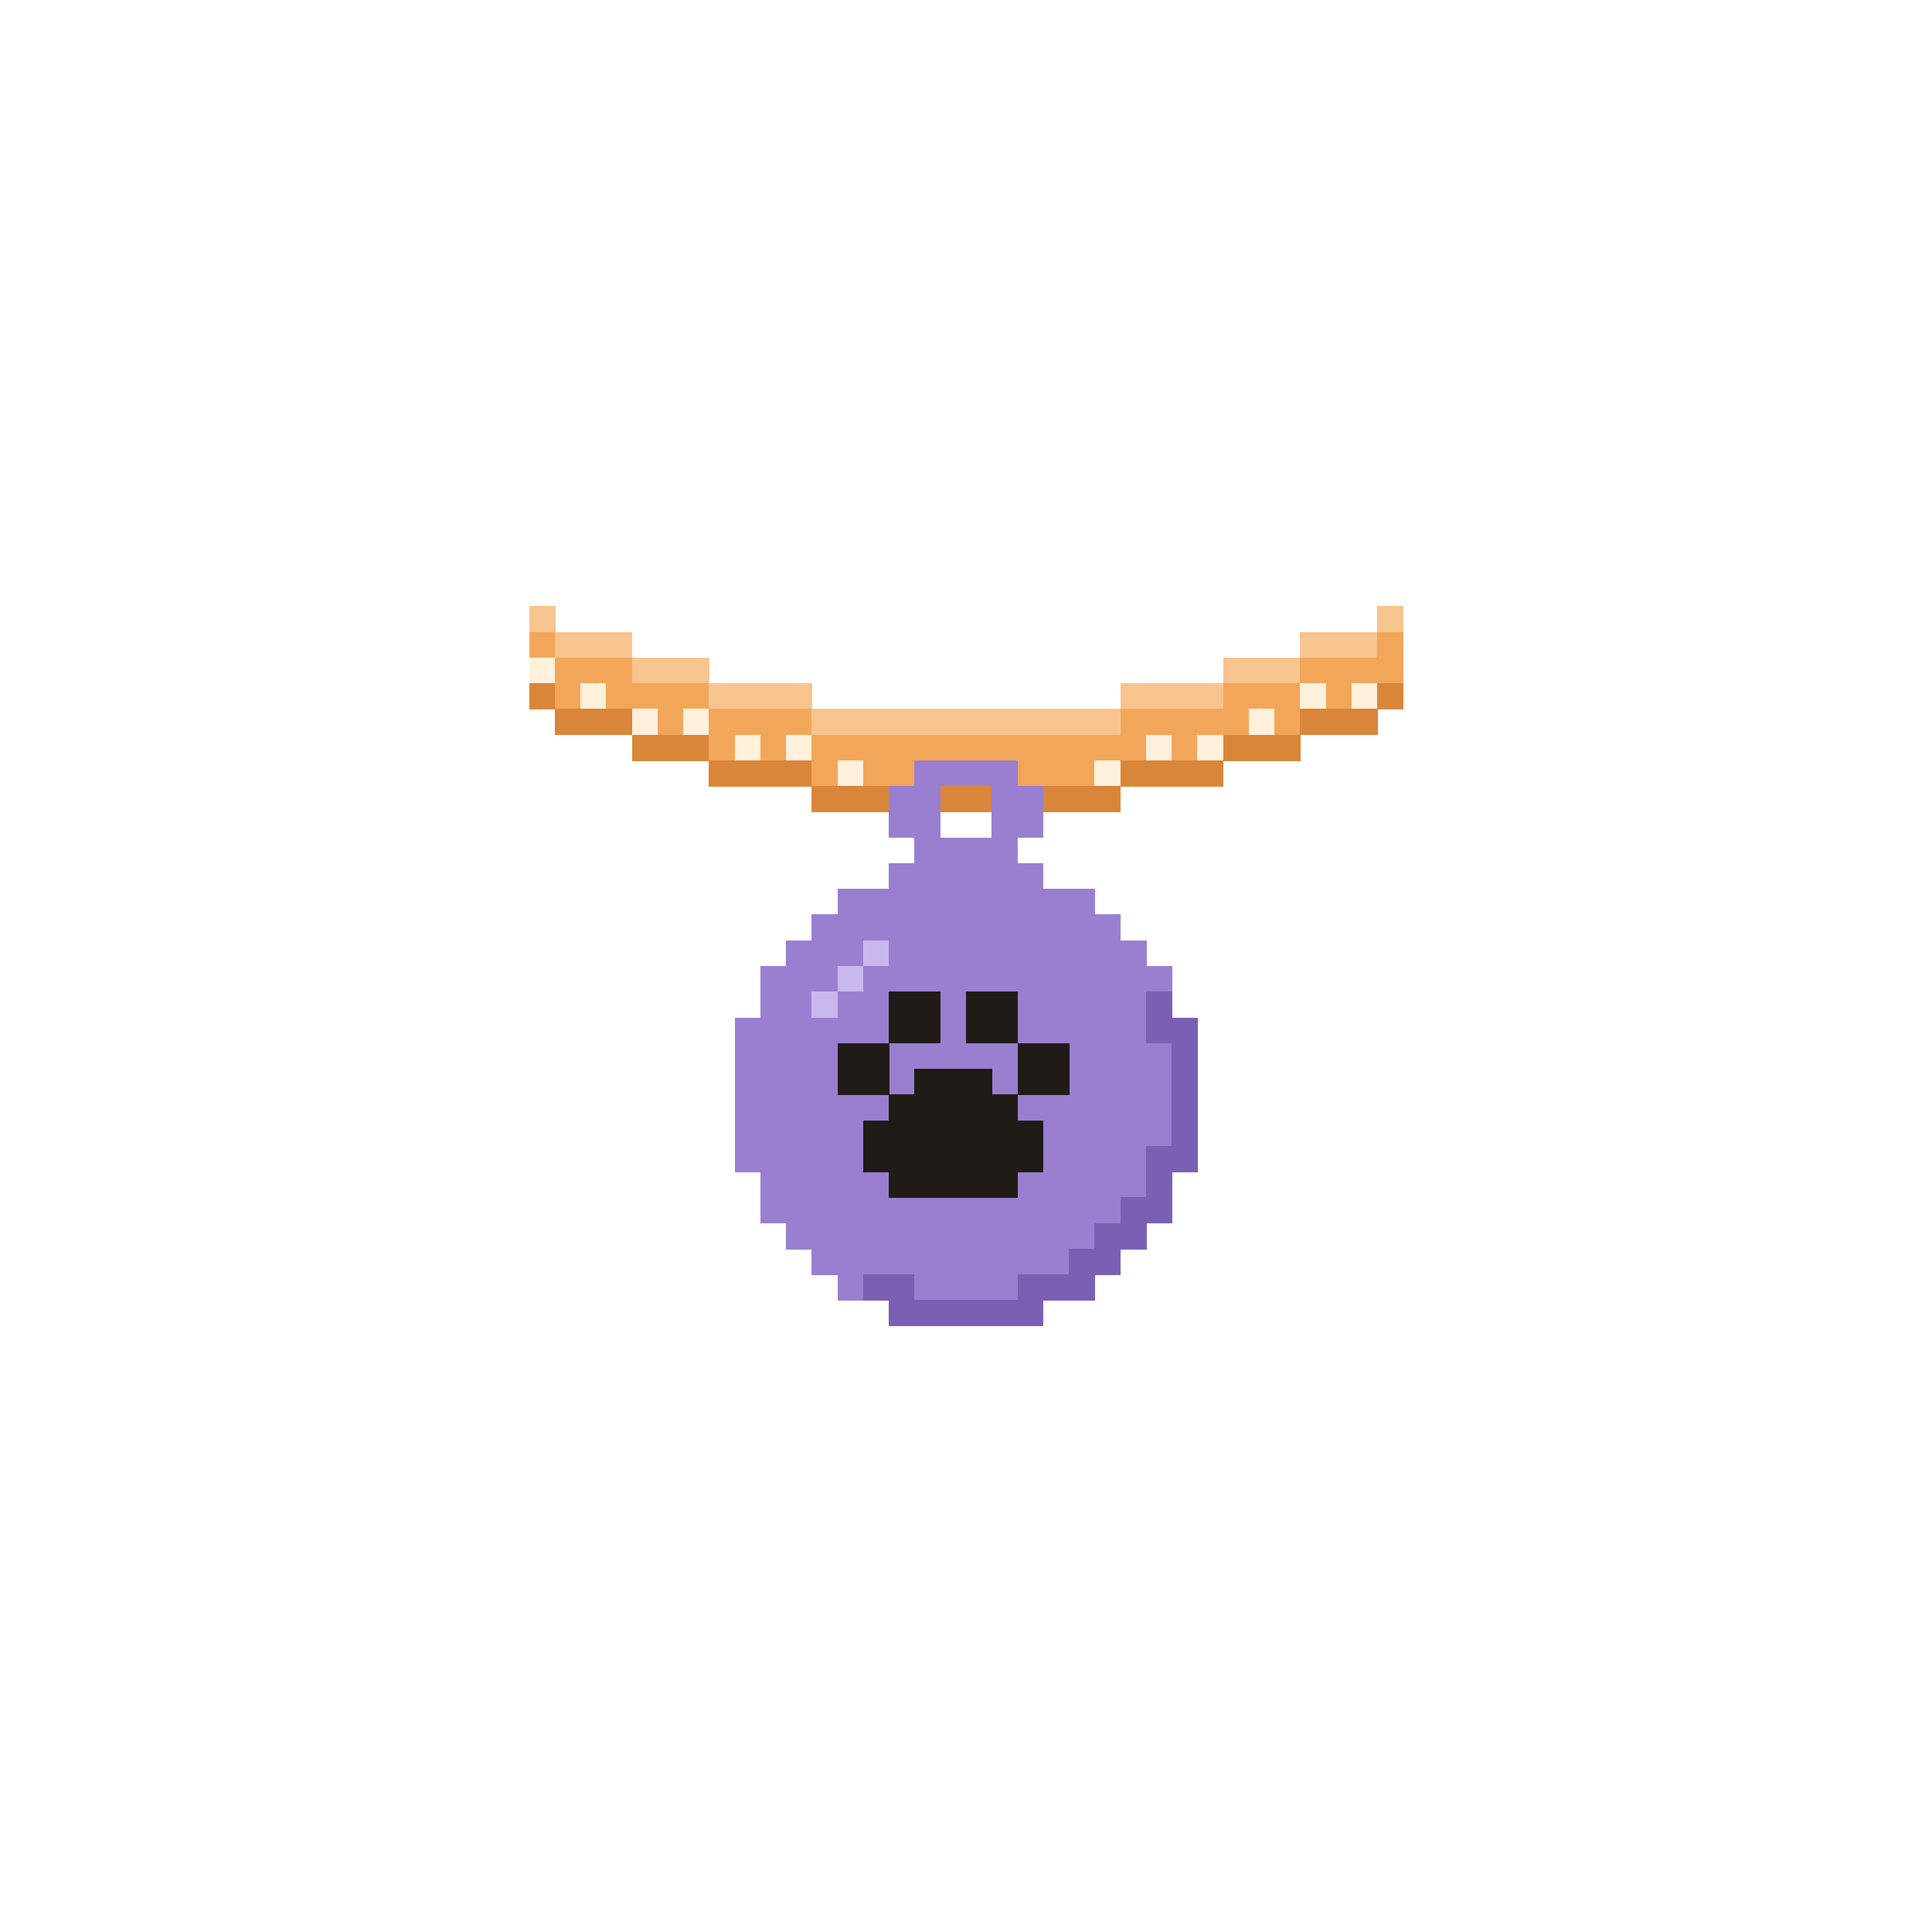
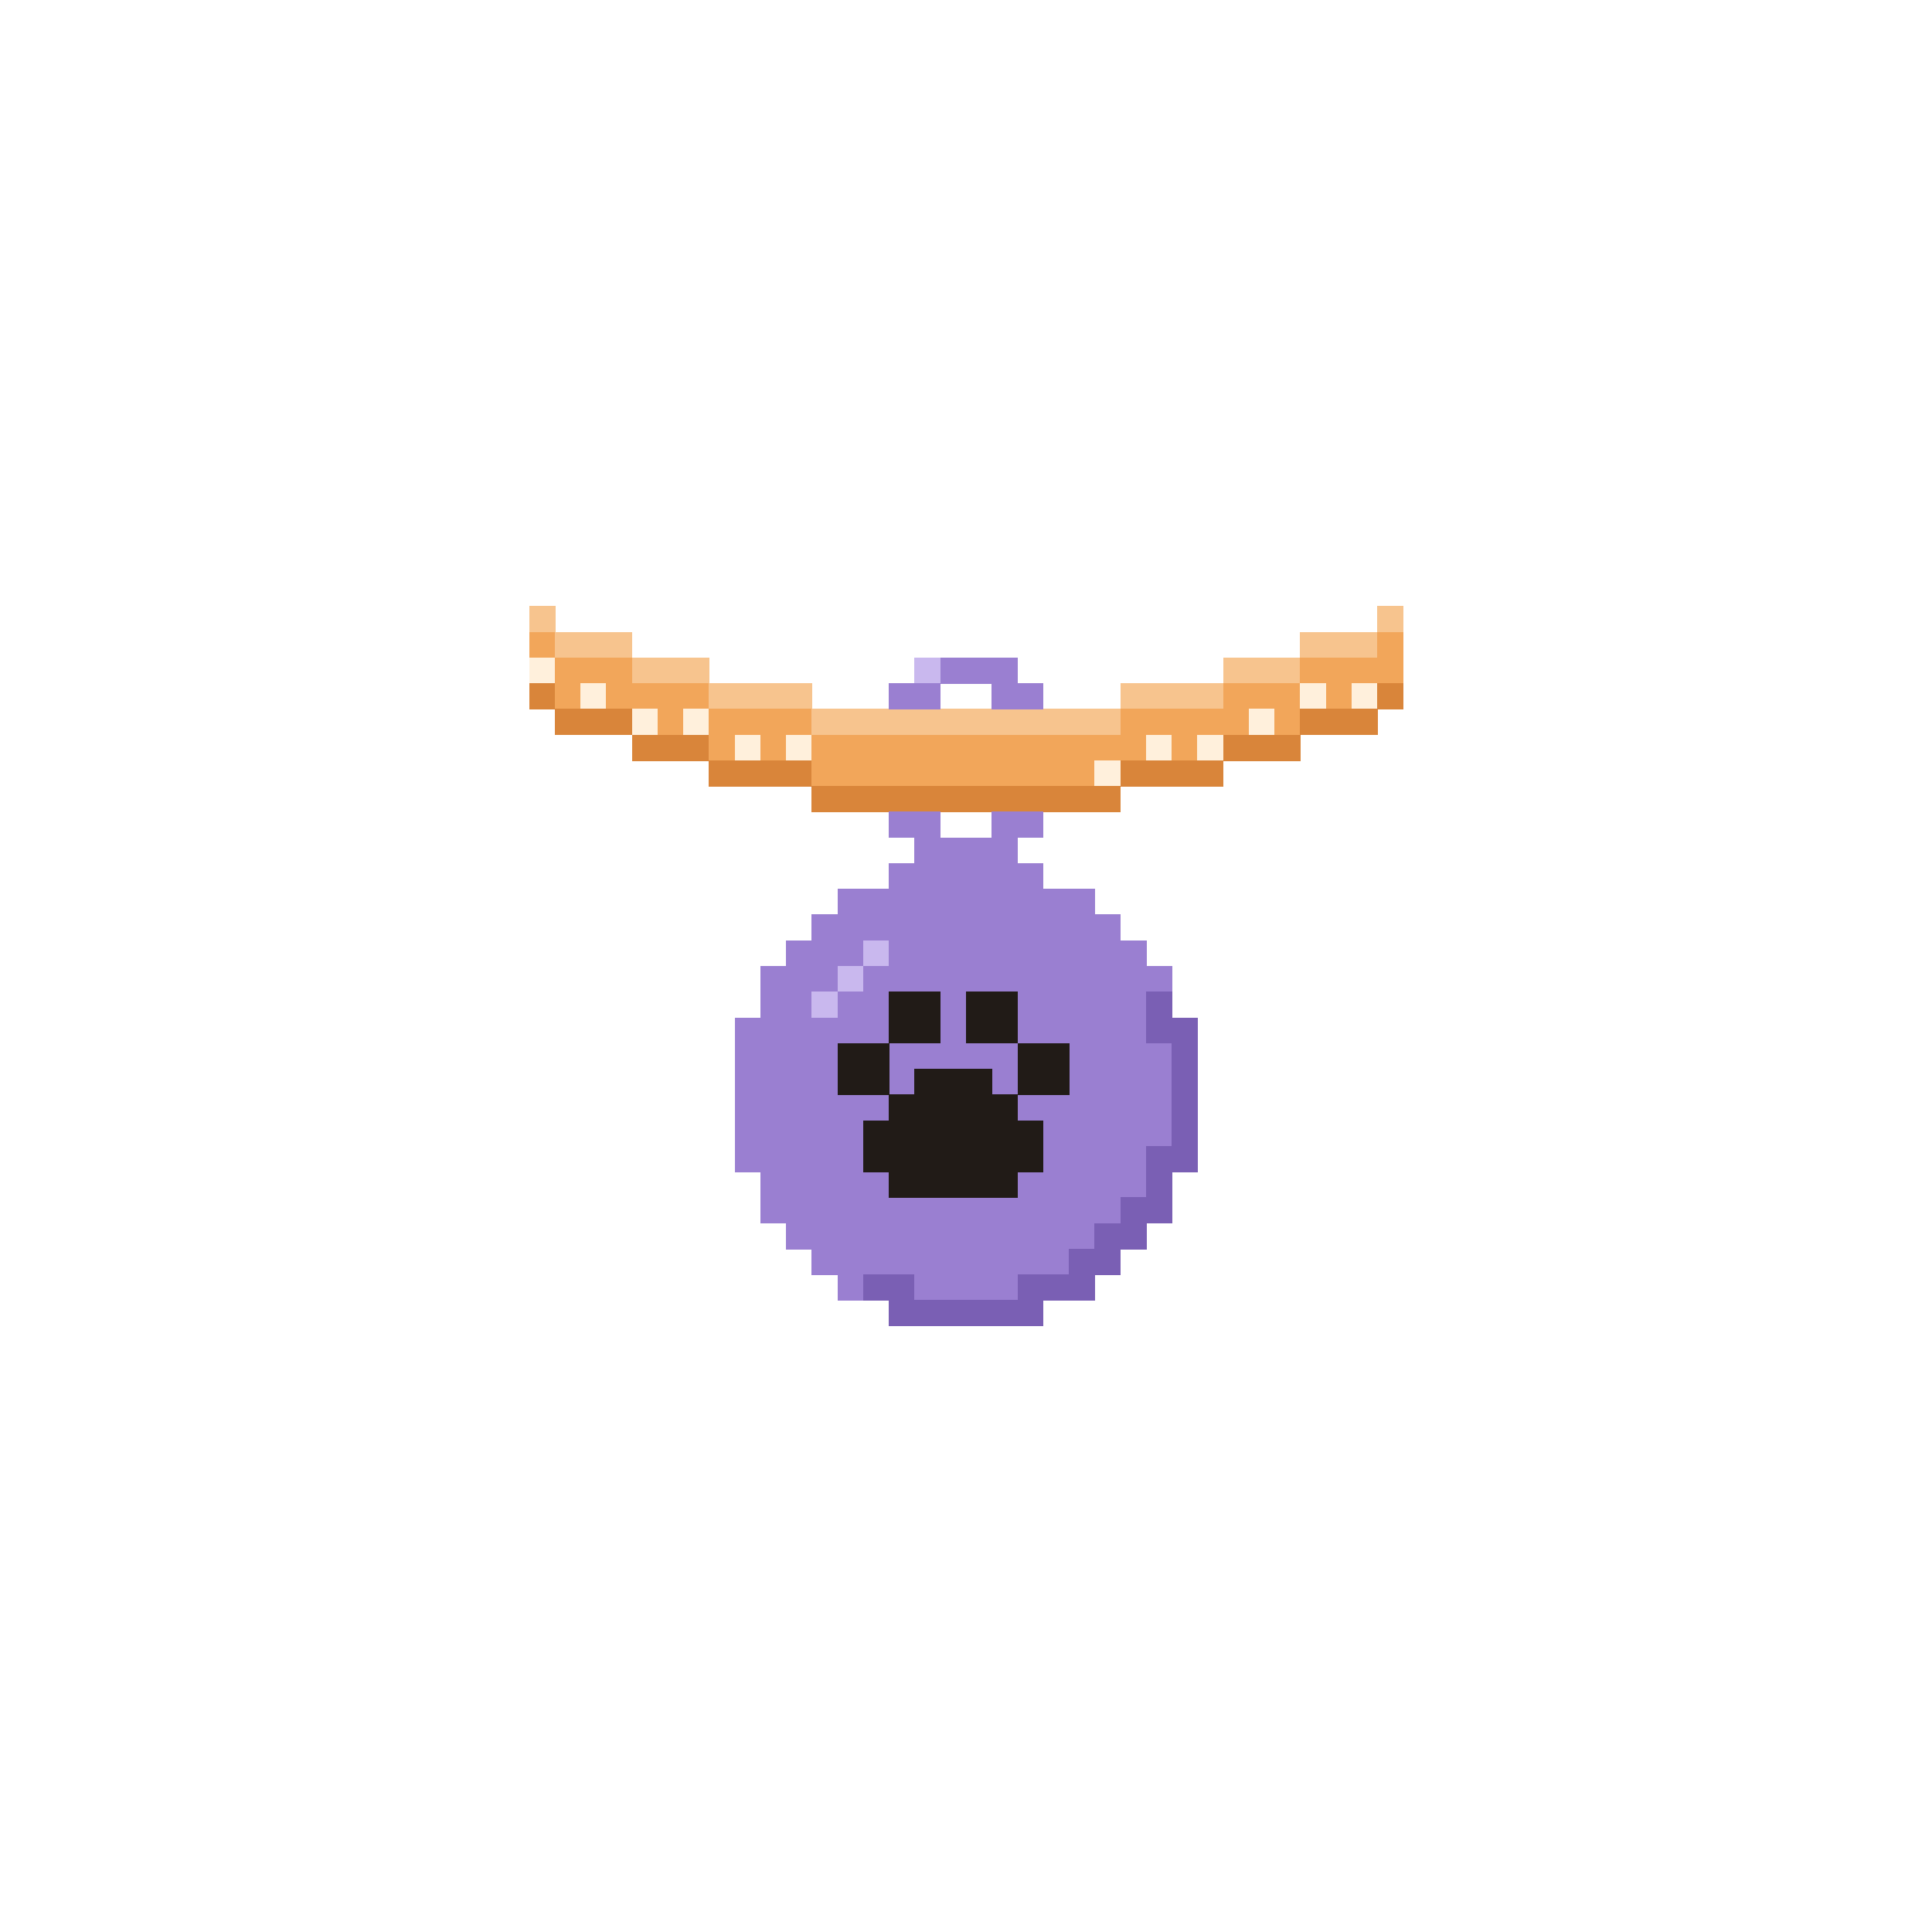
<svg xmlns="http://www.w3.org/2000/svg" width="1024" height="1024" viewBox="0 0 1024 1024" role="img">
  <g shape-rendering="crispEdges">
    <rect x="280.42" y="321.29" width="13.92" height="13.92" fill="#F7C48E" />
    <rect x="280.42" y="334.91" width="13.92" height="13.92" fill="#F2A65A" />
    <rect x="280.42" y="348.53" width="13.92" height="13.92" fill="#FFF0DC" />
    <rect x="280.42" y="362.15" width="13.92" height="13.92" fill="#D9853A" />
    <rect x="294.04" y="334.91" width="13.92" height="13.92" fill="#F7C48E" />
    <rect x="294.04" y="348.53" width="13.92" height="13.92" fill="#F2A65A" />
    <rect x="294.04" y="362.15" width="13.92" height="13.92" fill="#F2A65A" />
    <rect x="294.04" y="375.78" width="13.92" height="13.92" fill="#D9853A" />
    <rect x="307.67" y="334.91" width="13.92" height="13.92" fill="#F7C48E" />
    <rect x="307.67" y="348.53" width="13.92" height="13.92" fill="#F2A65A" />
    <rect x="307.67" y="362.15" width="13.92" height="13.92" fill="#FFF0DC" />
    <rect x="307.67" y="375.78" width="13.92" height="13.92" fill="#D9853A" />
    <rect x="321.29" y="334.91" width="13.92" height="13.92" fill="#F7C48E" />
    <rect x="321.29" y="348.53" width="13.92" height="13.92" fill="#F2A65A" />
    <rect x="321.29" y="362.15" width="13.92" height="13.92" fill="#F2A65A" />
    <rect x="321.29" y="375.78" width="13.92" height="13.92" fill="#D9853A" />
    <rect x="334.91" y="348.53" width="13.92" height="13.92" fill="#F7C48E" />
    <rect x="334.91" y="362.15" width="13.92" height="13.92" fill="#F2A65A" />
    <rect x="334.91" y="375.78" width="13.92" height="13.92" fill="#FFF0DC" />
    <rect x="334.91" y="389.40" width="13.92" height="13.92" fill="#D9853A" />
    <rect x="348.53" y="348.53" width="13.92" height="13.92" fill="#F7C48E" />
    <rect x="348.53" y="362.15" width="13.92" height="13.92" fill="#F2A65A" />
    <rect x="348.53" y="375.78" width="13.92" height="13.92" fill="#F2A65A" />
    <rect x="348.53" y="389.40" width="13.92" height="13.92" fill="#D9853A" />
    <rect x="362.15" y="348.53" width="13.92" height="13.92" fill="#F7C48E" />
    <rect x="362.15" y="362.15" width="13.92" height="13.92" fill="#F2A65A" />
    <rect x="362.15" y="375.78" width="13.92" height="13.92" fill="#FFF0DC" />
    <rect x="362.15" y="389.40" width="13.92" height="13.92" fill="#D9853A" />
    <rect x="375.78" y="362.15" width="13.92" height="13.92" fill="#F7C48E" />
    <rect x="375.78" y="375.78" width="13.92" height="13.92" fill="#F2A65A" />
    <rect x="375.78" y="389.40" width="13.92" height="13.92" fill="#F2A65A" />
    <rect x="375.78" y="403.02" width="13.92" height="13.92" fill="#D9853A" />
    <rect x="389.40" y="362.15" width="13.92" height="13.92" fill="#F7C48E" />
    <rect x="389.40" y="375.78" width="13.92" height="13.92" fill="#F2A65A" />
    <rect x="389.40" y="389.40" width="13.92" height="13.92" fill="#FFF0DC" />
    <rect x="389.40" y="403.02" width="13.92" height="13.92" fill="#D9853A" />
    <rect x="403.02" y="362.15" width="13.92" height="13.92" fill="#F7C48E" />
    <rect x="403.02" y="375.78" width="13.92" height="13.92" fill="#F2A65A" />
    <rect x="403.02" y="389.40" width="13.92" height="13.92" fill="#F2A65A" />
    <rect x="403.02" y="403.02" width="13.92" height="13.92" fill="#D9853A" />
    <rect x="416.64" y="362.15" width="13.92" height="13.92" fill="#F7C48E" />
    <rect x="416.64" y="375.78" width="13.92" height="13.92" fill="#F2A65A" />
    <rect x="416.64" y="389.40" width="13.92" height="13.92" fill="#FFF0DC" />
    <rect x="416.64" y="403.02" width="13.92" height="13.92" fill="#D9853A" />
    <rect x="430.27" y="375.78" width="13.92" height="13.92" fill="#F7C48E" />
    <rect x="430.27" y="389.40" width="13.92" height="13.92" fill="#F2A65A" />
    <rect x="430.27" y="403.02" width="13.92" height="13.92" fill="#F2A65A" />
    <rect x="430.27" y="416.64" width="13.92" height="13.92" fill="#D9853A" />
    <rect x="443.89" y="375.78" width="13.92" height="13.92" fill="#F7C48E" />
    <rect x="443.89" y="389.40" width="13.92" height="13.92" fill="#F2A65A" />
-     <rect x="443.89" y="403.02" width="13.92" height="13.92" fill="#FFF0DC" />
+     <rect x="443.89" y="403.02" width="13.92" height="13.92" fill="#F2A65A" />
    <rect x="443.89" y="416.64" width="13.92" height="13.92" fill="#D9853A" />
    <rect x="457.51" y="375.78" width="13.92" height="13.92" fill="#F7C48E" />
    <rect x="457.51" y="389.40" width="13.92" height="13.92" fill="#F2A65A" />
    <rect x="457.51" y="403.02" width="13.92" height="13.92" fill="#F2A65A" />
    <rect x="457.51" y="416.64" width="13.92" height="13.92" fill="#D9853A" />
    <rect x="471.13" y="375.78" width="13.92" height="13.92" fill="#F7C48E" />
    <rect x="471.13" y="389.40" width="13.92" height="13.92" fill="#F2A65A" />
    <rect x="471.13" y="403.02" width="13.92" height="13.92" fill="#F2A65A" />
-     <rect x="471.13" y="416.64" width="13.92" height="13.92" fill="#9A7FD1" />
+     <rect x="471.13" y="416.64" width="13.92" height="13.92" fill="#D9853A" />
    <rect x="484.76" y="375.78" width="13.92" height="13.92" fill="#F7C48E" />
    <rect x="484.76" y="389.40" width="13.92" height="13.92" fill="#F2A65A" />
-     <rect x="484.76" y="403.02" width="13.92" height="13.92" fill="#9A7FD1" />
-     <rect x="484.76" y="416.64" width="13.92" height="13.92" fill="#9A7FD1" />
+     <rect x="484.76" y="403.02" width="13.92" height="13.92" fill="#F2A65A" />
+     <rect x="484.76" y="416.64" width="13.92" height="13.92" fill="#D9853A" />
    <rect x="498.38" y="375.78" width="13.92" height="13.92" fill="#F7C48E" />
    <rect x="498.38" y="389.40" width="13.92" height="13.92" fill="#F2A65A" />
-     <rect x="498.38" y="403.02" width="13.92" height="13.92" fill="#9A7FD1" />
+     <rect x="498.38" y="403.02" width="13.92" height="13.92" fill="#F2A65A" />
    <rect x="498.38" y="416.64" width="13.92" height="13.92" fill="#D9853A" />
    <rect x="512.00" y="375.78" width="13.92" height="13.92" fill="#F7C48E" />
    <rect x="512.00" y="389.40" width="13.92" height="13.92" fill="#F2A65A" />
-     <rect x="512.00" y="403.02" width="13.92" height="13.92" fill="#9A7FD1" />
+     <rect x="512.00" y="403.02" width="13.92" height="13.92" fill="#F2A65A" />
    <rect x="512.00" y="416.64" width="13.92" height="13.92" fill="#D9853A" />
    <rect x="525.62" y="375.78" width="13.92" height="13.92" fill="#F7C48E" />
    <rect x="525.62" y="389.40" width="13.92" height="13.92" fill="#F2A65A" />
-     <rect x="525.62" y="403.02" width="13.92" height="13.92" fill="#9A7FD1" />
-     <rect x="525.62" y="416.64" width="13.92" height="13.92" fill="#9A7FD1" />
+     <rect x="525.62" y="403.02" width="13.92" height="13.92" fill="#F2A65A" />
+     <rect x="525.62" y="416.64" width="13.92" height="13.92" fill="#D9853A" />
    <rect x="539.24" y="375.78" width="13.92" height="13.92" fill="#F7C48E" />
    <rect x="539.24" y="389.40" width="13.92" height="13.92" fill="#F2A65A" />
    <rect x="539.24" y="403.02" width="13.92" height="13.92" fill="#F2A65A" />
-     <rect x="539.24" y="416.64" width="13.92" height="13.92" fill="#9A7FD1" />
+     <rect x="539.24" y="416.64" width="13.92" height="13.92" fill="#D9853A" />
    <rect x="552.87" y="375.78" width="13.92" height="13.92" fill="#F7C48E" />
    <rect x="552.87" y="389.40" width="13.92" height="13.92" fill="#F2A65A" />
    <rect x="552.87" y="403.02" width="13.92" height="13.92" fill="#F2A65A" />
    <rect x="552.87" y="416.64" width="13.92" height="13.92" fill="#D9853A" />
    <rect x="566.49" y="375.78" width="13.92" height="13.92" fill="#F7C48E" />
    <rect x="566.49" y="389.40" width="13.92" height="13.92" fill="#F2A65A" />
    <rect x="566.49" y="403.02" width="13.92" height="13.92" fill="#F2A65A" />
    <rect x="566.49" y="416.64" width="13.92" height="13.92" fill="#D9853A" />
    <rect x="580.11" y="375.78" width="13.92" height="13.92" fill="#F7C48E" />
    <rect x="580.11" y="389.40" width="13.92" height="13.92" fill="#F2A65A" />
    <rect x="580.11" y="403.02" width="13.92" height="13.92" fill="#FFF0DC" />
    <rect x="580.11" y="416.64" width="13.92" height="13.92" fill="#D9853A" />
    <rect x="593.73" y="362.15" width="13.92" height="13.92" fill="#F7C48E" />
    <rect x="593.73" y="375.78" width="13.92" height="13.92" fill="#F2A65A" />
    <rect x="593.73" y="389.40" width="13.92" height="13.92" fill="#F2A65A" />
    <rect x="593.73" y="403.02" width="13.92" height="13.92" fill="#D9853A" />
    <rect x="607.36" y="362.15" width="13.92" height="13.92" fill="#F7C48E" />
    <rect x="607.36" y="375.78" width="13.92" height="13.92" fill="#F2A65A" />
    <rect x="607.36" y="389.40" width="13.92" height="13.92" fill="#FFF0DC" />
    <rect x="607.36" y="403.02" width="13.92" height="13.92" fill="#D9853A" />
    <rect x="620.98" y="362.15" width="13.92" height="13.92" fill="#F7C48E" />
    <rect x="620.98" y="375.78" width="13.92" height="13.92" fill="#F2A65A" />
    <rect x="620.98" y="389.40" width="13.92" height="13.92" fill="#F2A65A" />
    <rect x="620.98" y="403.02" width="13.92" height="13.92" fill="#D9853A" />
    <rect x="634.60" y="362.15" width="13.92" height="13.92" fill="#F7C48E" />
    <rect x="634.60" y="375.78" width="13.92" height="13.92" fill="#F2A65A" />
    <rect x="634.60" y="389.40" width="13.92" height="13.92" fill="#FFF0DC" />
    <rect x="634.60" y="403.02" width="13.92" height="13.92" fill="#D9853A" />
    <rect x="648.22" y="348.53" width="13.92" height="13.92" fill="#F7C48E" />
    <rect x="648.22" y="362.15" width="13.92" height="13.92" fill="#F2A65A" />
    <rect x="648.22" y="375.78" width="13.92" height="13.92" fill="#F2A65A" />
    <rect x="648.22" y="389.40" width="13.92" height="13.92" fill="#D9853A" />
    <rect x="661.85" y="348.53" width="13.92" height="13.92" fill="#F7C48E" />
    <rect x="661.85" y="362.15" width="13.92" height="13.92" fill="#F2A65A" />
    <rect x="661.85" y="375.78" width="13.92" height="13.92" fill="#FFF0DC" />
    <rect x="661.85" y="389.40" width="13.92" height="13.92" fill="#D9853A" />
    <rect x="675.47" y="348.53" width="13.92" height="13.92" fill="#F7C48E" />
    <rect x="675.47" y="362.15" width="13.92" height="13.92" fill="#F2A65A" />
    <rect x="675.47" y="375.78" width="13.92" height="13.92" fill="#F2A65A" />
    <rect x="675.47" y="389.40" width="13.92" height="13.92" fill="#D9853A" />
    <rect x="689.09" y="334.91" width="13.92" height="13.92" fill="#F7C48E" />
    <rect x="689.09" y="348.53" width="13.92" height="13.92" fill="#F2A65A" />
    <rect x="689.09" y="362.15" width="13.92" height="13.92" fill="#FFF0DC" />
    <rect x="689.09" y="375.78" width="13.92" height="13.92" fill="#D9853A" />
    <rect x="702.71" y="334.91" width="13.92" height="13.92" fill="#F7C48E" />
    <rect x="702.71" y="348.53" width="13.92" height="13.92" fill="#F2A65A" />
    <rect x="702.71" y="362.15" width="13.92" height="13.92" fill="#F2A65A" />
    <rect x="702.71" y="375.78" width="13.92" height="13.92" fill="#D9853A" />
    <rect x="716.33" y="334.91" width="13.92" height="13.92" fill="#F7C48E" />
    <rect x="716.33" y="348.53" width="13.92" height="13.92" fill="#F2A65A" />
    <rect x="716.33" y="362.15" width="13.92" height="13.92" fill="#FFF0DC" />
    <rect x="716.33" y="375.78" width="13.92" height="13.92" fill="#D9853A" />
    <rect x="729.96" y="321.29" width="13.92" height="13.92" fill="#F7C48E" />
    <rect x="729.96" y="334.91" width="13.92" height="13.92" fill="#F2A65A" />
    <rect x="729.96" y="348.53" width="13.92" height="13.92" fill="#F2A65A" />
    <rect x="729.96" y="362.15" width="13.92" height="13.92" fill="#D9853A" />
    <rect x="471.13" y="457.51" width="13.92" height="13.92" fill="#9A7FD1" />
    <rect x="484.76" y="457.51" width="13.92" height="13.92" fill="#9A7FD1" />
    <rect x="498.38" y="457.51" width="13.92" height="13.92" fill="#9A7FD1" />
    <rect x="512.00" y="457.51" width="13.92" height="13.92" fill="#9A7FD1" />
    <rect x="525.62" y="457.51" width="13.92" height="13.92" fill="#9A7FD1" />
    <rect x="539.24" y="457.51" width="13.92" height="13.92" fill="#9A7FD1" />
    <rect x="443.89" y="471.13" width="13.92" height="13.92" fill="#9A7FD1" />
    <rect x="457.51" y="471.13" width="13.92" height="13.92" fill="#9A7FD1" />
    <rect x="471.13" y="471.13" width="13.92" height="13.92" fill="#9A7FD1" />
    <rect x="484.76" y="471.13" width="13.92" height="13.92" fill="#9A7FD1" />
    <rect x="498.38" y="471.13" width="13.92" height="13.92" fill="#9A7FD1" />
    <rect x="512.00" y="471.13" width="13.92" height="13.92" fill="#9A7FD1" />
    <rect x="525.62" y="471.13" width="13.92" height="13.92" fill="#9A7FD1" />
    <rect x="539.24" y="471.13" width="13.92" height="13.92" fill="#9A7FD1" />
    <rect x="552.87" y="471.13" width="13.92" height="13.92" fill="#9A7FD1" />
    <rect x="566.49" y="471.13" width="13.92" height="13.92" fill="#9A7FD1" />
    <rect x="430.27" y="484.76" width="13.92" height="13.92" fill="#9A7FD1" />
    <rect x="443.89" y="484.76" width="13.92" height="13.92" fill="#9A7FD1" />
    <rect x="457.51" y="484.76" width="13.92" height="13.92" fill="#9A7FD1" />
    <rect x="471.13" y="484.76" width="13.92" height="13.92" fill="#9A7FD1" />
    <rect x="484.76" y="484.76" width="13.92" height="13.92" fill="#9A7FD1" />
    <rect x="498.38" y="484.76" width="13.92" height="13.92" fill="#9A7FD1" />
    <rect x="512.00" y="484.76" width="13.92" height="13.92" fill="#9A7FD1" />
    <rect x="525.62" y="484.76" width="13.92" height="13.92" fill="#9A7FD1" />
    <rect x="539.24" y="484.76" width="13.92" height="13.92" fill="#9A7FD1" />
    <rect x="552.87" y="484.76" width="13.92" height="13.92" fill="#9A7FD1" />
    <rect x="566.49" y="484.76" width="13.92" height="13.92" fill="#9A7FD1" />
    <rect x="580.11" y="484.76" width="13.92" height="13.92" fill="#9A7FD1" />
    <rect x="416.64" y="498.38" width="13.92" height="13.92" fill="#9A7FD1" />
    <rect x="430.27" y="498.38" width="13.92" height="13.92" fill="#9A7FD1" />
    <rect x="443.89" y="498.38" width="13.92" height="13.92" fill="#9A7FD1" />
    <rect x="457.51" y="498.38" width="13.92" height="13.92" fill="#C9B8EE" />
    <rect x="471.13" y="498.38" width="13.92" height="13.92" fill="#9A7FD1" />
    <rect x="484.76" y="498.38" width="13.92" height="13.92" fill="#9A7FD1" />
    <rect x="498.38" y="498.38" width="13.92" height="13.92" fill="#9A7FD1" />
    <rect x="512.00" y="498.38" width="13.92" height="13.92" fill="#9A7FD1" />
    <rect x="525.62" y="498.38" width="13.92" height="13.92" fill="#9A7FD1" />
    <rect x="539.24" y="498.38" width="13.92" height="13.92" fill="#9A7FD1" />
    <rect x="552.87" y="498.38" width="13.92" height="13.92" fill="#9A7FD1" />
    <rect x="566.49" y="498.38" width="13.92" height="13.92" fill="#9A7FD1" />
    <rect x="580.11" y="498.38" width="13.92" height="13.92" fill="#9A7FD1" />
    <rect x="593.73" y="498.38" width="13.92" height="13.92" fill="#9A7FD1" />
    <rect x="403.02" y="512.00" width="13.92" height="13.92" fill="#9A7FD1" />
    <rect x="416.64" y="512.00" width="13.92" height="13.92" fill="#9A7FD1" />
    <rect x="430.27" y="512.00" width="13.92" height="13.92" fill="#9A7FD1" />
    <rect x="443.89" y="512.00" width="13.92" height="13.92" fill="#C9B8EE" />
    <rect x="457.51" y="512.00" width="13.92" height="13.92" fill="#9A7FD1" />
    <rect x="471.13" y="512.00" width="13.92" height="13.92" fill="#9A7FD1" />
    <rect x="484.76" y="512.00" width="13.92" height="13.92" fill="#9A7FD1" />
    <rect x="498.38" y="512.00" width="13.92" height="13.92" fill="#9A7FD1" />
    <rect x="512.00" y="512.00" width="13.92" height="13.92" fill="#9A7FD1" />
    <rect x="525.62" y="512.00" width="13.92" height="13.92" fill="#9A7FD1" />
    <rect x="539.24" y="512.00" width="13.92" height="13.92" fill="#9A7FD1" />
    <rect x="552.87" y="512.00" width="13.92" height="13.92" fill="#9A7FD1" />
    <rect x="566.49" y="512.00" width="13.92" height="13.92" fill="#9A7FD1" />
    <rect x="580.11" y="512.00" width="13.92" height="13.92" fill="#9A7FD1" />
    <rect x="593.73" y="512.00" width="13.92" height="13.92" fill="#9A7FD1" />
    <rect x="607.36" y="512.00" width="13.92" height="13.92" fill="#9A7FD1" />
    <rect x="403.02" y="525.62" width="13.92" height="13.92" fill="#9A7FD1" />
    <rect x="416.64" y="525.62" width="13.92" height="13.92" fill="#9A7FD1" />
    <rect x="430.27" y="525.62" width="13.92" height="13.92" fill="#C9B8EE" />
    <rect x="443.89" y="525.62" width="13.92" height="13.92" fill="#9A7FD1" />
    <rect x="457.51" y="525.62" width="13.92" height="13.92" fill="#9A7FD1" />
    <rect x="498.38" y="525.62" width="13.92" height="13.92" fill="#9A7FD1" />
    <rect x="539.24" y="525.62" width="13.92" height="13.92" fill="#9A7FD1" />
    <rect x="552.87" y="525.62" width="13.92" height="13.92" fill="#9A7FD1" />
    <rect x="566.49" y="525.62" width="13.92" height="13.92" fill="#9A7FD1" />
    <rect x="580.11" y="525.62" width="13.92" height="13.92" fill="#9A7FD1" />
    <rect x="593.73" y="525.62" width="13.92" height="13.92" fill="#9A7FD1" />
    <rect x="607.36" y="525.62" width="13.92" height="13.92" fill="#7A5FB4" />
    <rect x="389.40" y="539.24" width="13.92" height="13.92" fill="#9A7FD1" />
    <rect x="403.02" y="539.24" width="13.92" height="13.92" fill="#9A7FD1" />
    <rect x="416.64" y="539.24" width="13.92" height="13.92" fill="#9A7FD1" />
    <rect x="430.27" y="539.24" width="13.92" height="13.92" fill="#9A7FD1" />
    <rect x="443.89" y="539.24" width="13.92" height="13.92" fill="#9A7FD1" />
    <rect x="457.51" y="539.24" width="13.92" height="13.92" fill="#9A7FD1" />
    <rect x="498.38" y="539.24" width="13.92" height="13.92" fill="#9A7FD1" />
    <rect x="539.24" y="539.24" width="13.92" height="13.92" fill="#9A7FD1" />
    <rect x="552.87" y="539.24" width="13.92" height="13.92" fill="#9A7FD1" />
    <rect x="566.49" y="539.24" width="13.92" height="13.92" fill="#9A7FD1" />
    <rect x="580.11" y="539.24" width="13.92" height="13.92" fill="#9A7FD1" />
    <rect x="593.73" y="539.24" width="13.92" height="13.92" fill="#9A7FD1" />
    <rect x="607.36" y="539.24" width="13.92" height="13.92" fill="#7A5FB4" />
    <rect x="620.98" y="539.24" width="13.92" height="13.92" fill="#7A5FB4" />
    <rect x="389.40" y="552.87" width="13.92" height="13.92" fill="#9A7FD1" />
    <rect x="403.02" y="552.87" width="13.92" height="13.92" fill="#9A7FD1" />
    <rect x="416.64" y="552.87" width="13.92" height="13.92" fill="#9A7FD1" />
    <rect x="430.27" y="552.87" width="13.92" height="13.92" fill="#9A7FD1" />
    <rect x="471.13" y="552.87" width="13.92" height="13.92" fill="#9A7FD1" />
    <rect x="484.76" y="552.87" width="13.92" height="13.92" fill="#9A7FD1" />
    <rect x="498.38" y="552.87" width="13.92" height="13.92" fill="#9A7FD1" />
    <rect x="512.00" y="552.87" width="13.92" height="13.92" fill="#9A7FD1" />
    <rect x="525.62" y="552.87" width="13.92" height="13.92" fill="#9A7FD1" />
    <rect x="566.49" y="552.87" width="13.92" height="13.92" fill="#9A7FD1" />
    <rect x="580.11" y="552.87" width="13.92" height="13.92" fill="#9A7FD1" />
    <rect x="593.73" y="552.87" width="13.92" height="13.92" fill="#9A7FD1" />
    <rect x="607.36" y="552.87" width="13.92" height="13.92" fill="#9A7FD1" />
    <rect x="620.98" y="552.87" width="13.92" height="13.92" fill="#7A5FB4" />
    <rect x="389.40" y="566.49" width="13.92" height="13.92" fill="#9A7FD1" />
    <rect x="403.02" y="566.49" width="13.92" height="13.92" fill="#9A7FD1" />
    <rect x="416.64" y="566.49" width="13.92" height="13.92" fill="#9A7FD1" />
    <rect x="430.27" y="566.49" width="13.92" height="13.92" fill="#9A7FD1" />
    <rect x="471.13" y="566.49" width="13.92" height="13.92" fill="#9A7FD1" />
    <rect x="525.62" y="566.49" width="13.92" height="13.92" fill="#9A7FD1" />
    <rect x="566.49" y="566.49" width="13.92" height="13.92" fill="#9A7FD1" />
    <rect x="580.11" y="566.49" width="13.92" height="13.92" fill="#9A7FD1" />
    <rect x="593.73" y="566.49" width="13.92" height="13.92" fill="#9A7FD1" />
    <rect x="607.36" y="566.49" width="13.92" height="13.92" fill="#9A7FD1" />
    <rect x="620.98" y="566.49" width="13.92" height="13.92" fill="#7A5FB4" />
    <rect x="389.40" y="580.11" width="13.92" height="13.92" fill="#9A7FD1" />
    <rect x="403.02" y="580.11" width="13.92" height="13.92" fill="#9A7FD1" />
    <rect x="416.64" y="580.11" width="13.92" height="13.92" fill="#9A7FD1" />
    <rect x="430.27" y="580.11" width="13.92" height="13.92" fill="#9A7FD1" />
    <rect x="443.89" y="580.11" width="13.92" height="13.92" fill="#9A7FD1" />
    <rect x="457.51" y="580.11" width="13.92" height="13.92" fill="#9A7FD1" />
    <rect x="539.24" y="580.11" width="13.92" height="13.92" fill="#9A7FD1" />
    <rect x="552.87" y="580.11" width="13.92" height="13.92" fill="#9A7FD1" />
    <rect x="566.49" y="580.11" width="13.92" height="13.92" fill="#9A7FD1" />
    <rect x="580.11" y="580.11" width="13.92" height="13.92" fill="#9A7FD1" />
    <rect x="593.73" y="580.11" width="13.92" height="13.92" fill="#9A7FD1" />
    <rect x="607.36" y="580.11" width="13.92" height="13.92" fill="#9A7FD1" />
    <rect x="620.98" y="580.11" width="13.92" height="13.92" fill="#7A5FB4" />
    <rect x="389.40" y="593.73" width="13.92" height="13.92" fill="#9A7FD1" />
    <rect x="403.02" y="593.73" width="13.92" height="13.92" fill="#9A7FD1" />
    <rect x="416.64" y="593.73" width="13.92" height="13.92" fill="#9A7FD1" />
    <rect x="430.27" y="593.73" width="13.92" height="13.92" fill="#9A7FD1" />
    <rect x="443.89" y="593.73" width="13.92" height="13.92" fill="#9A7FD1" />
    <rect x="552.87" y="593.73" width="13.92" height="13.92" fill="#9A7FD1" />
    <rect x="566.49" y="593.73" width="13.92" height="13.92" fill="#9A7FD1" />
    <rect x="580.11" y="593.73" width="13.92" height="13.92" fill="#9A7FD1" />
    <rect x="593.73" y="593.73" width="13.92" height="13.92" fill="#9A7FD1" />
    <rect x="607.36" y="593.73" width="13.92" height="13.92" fill="#9A7FD1" />
    <rect x="620.98" y="593.73" width="13.92" height="13.92" fill="#7A5FB4" />
    <rect x="389.40" y="607.36" width="13.92" height="13.92" fill="#9A7FD1" />
    <rect x="403.02" y="607.36" width="13.92" height="13.92" fill="#9A7FD1" />
    <rect x="416.64" y="607.36" width="13.92" height="13.92" fill="#9A7FD1" />
    <rect x="430.27" y="607.36" width="13.92" height="13.92" fill="#9A7FD1" />
    <rect x="443.89" y="607.36" width="13.92" height="13.92" fill="#9A7FD1" />
    <rect x="552.87" y="607.36" width="13.92" height="13.92" fill="#9A7FD1" />
    <rect x="566.49" y="607.36" width="13.92" height="13.92" fill="#9A7FD1" />
    <rect x="580.11" y="607.36" width="13.92" height="13.92" fill="#9A7FD1" />
    <rect x="593.73" y="607.36" width="13.92" height="13.92" fill="#9A7FD1" />
    <rect x="607.36" y="607.36" width="13.92" height="13.92" fill="#7A5FB4" />
    <rect x="620.98" y="607.36" width="13.92" height="13.92" fill="#7A5FB4" />
    <rect x="403.02" y="620.98" width="13.92" height="13.92" fill="#9A7FD1" />
    <rect x="416.64" y="620.98" width="13.92" height="13.92" fill="#9A7FD1" />
    <rect x="430.27" y="620.98" width="13.92" height="13.92" fill="#9A7FD1" />
    <rect x="443.89" y="620.98" width="13.92" height="13.92" fill="#9A7FD1" />
    <rect x="457.51" y="620.98" width="13.92" height="13.92" fill="#9A7FD1" />
    <rect x="539.24" y="620.98" width="13.92" height="13.92" fill="#9A7FD1" />
    <rect x="552.87" y="620.98" width="13.92" height="13.92" fill="#9A7FD1" />
    <rect x="566.49" y="620.98" width="13.92" height="13.92" fill="#9A7FD1" />
    <rect x="580.11" y="620.98" width="13.92" height="13.92" fill="#9A7FD1" />
    <rect x="593.73" y="620.98" width="13.92" height="13.92" fill="#9A7FD1" />
    <rect x="607.36" y="620.98" width="13.92" height="13.92" fill="#7A5FB4" />
    <rect x="403.02" y="634.60" width="13.92" height="13.92" fill="#9A7FD1" />
    <rect x="416.64" y="634.60" width="13.92" height="13.92" fill="#9A7FD1" />
    <rect x="430.27" y="634.60" width="13.92" height="13.92" fill="#9A7FD1" />
    <rect x="443.89" y="634.60" width="13.92" height="13.92" fill="#9A7FD1" />
    <rect x="457.51" y="634.60" width="13.92" height="13.92" fill="#9A7FD1" />
    <rect x="471.13" y="634.60" width="13.92" height="13.92" fill="#9A7FD1" />
    <rect x="484.76" y="634.60" width="13.92" height="13.92" fill="#9A7FD1" />
    <rect x="498.38" y="634.60" width="13.92" height="13.92" fill="#9A7FD1" />
    <rect x="512.00" y="634.60" width="13.92" height="13.92" fill="#9A7FD1" />
    <rect x="525.62" y="634.60" width="13.92" height="13.92" fill="#9A7FD1" />
    <rect x="539.24" y="634.60" width="13.92" height="13.92" fill="#9A7FD1" />
    <rect x="552.87" y="634.60" width="13.92" height="13.92" fill="#9A7FD1" />
    <rect x="566.49" y="634.60" width="13.92" height="13.92" fill="#9A7FD1" />
    <rect x="580.11" y="634.60" width="13.92" height="13.92" fill="#9A7FD1" />
    <rect x="593.73" y="634.60" width="13.92" height="13.92" fill="#7A5FB4" />
    <rect x="607.36" y="634.60" width="13.92" height="13.92" fill="#7A5FB4" />
    <rect x="416.64" y="648.22" width="13.92" height="13.92" fill="#9A7FD1" />
    <rect x="430.27" y="648.22" width="13.92" height="13.92" fill="#9A7FD1" />
    <rect x="443.89" y="648.22" width="13.92" height="13.92" fill="#9A7FD1" />
    <rect x="457.51" y="648.22" width="13.92" height="13.92" fill="#9A7FD1" />
    <rect x="471.13" y="648.22" width="13.92" height="13.92" fill="#9A7FD1" />
    <rect x="484.76" y="648.22" width="13.92" height="13.92" fill="#9A7FD1" />
    <rect x="498.38" y="648.22" width="13.92" height="13.92" fill="#9A7FD1" />
    <rect x="512.00" y="648.22" width="13.92" height="13.92" fill="#9A7FD1" />
    <rect x="525.62" y="648.22" width="13.92" height="13.92" fill="#9A7FD1" />
    <rect x="539.24" y="648.22" width="13.92" height="13.92" fill="#9A7FD1" />
    <rect x="552.87" y="648.22" width="13.92" height="13.92" fill="#9A7FD1" />
    <rect x="566.49" y="648.22" width="13.92" height="13.92" fill="#9A7FD1" />
    <rect x="580.11" y="648.22" width="13.92" height="13.92" fill="#7A5FB4" />
    <rect x="593.73" y="648.22" width="13.92" height="13.92" fill="#7A5FB4" />
    <rect x="430.27" y="661.85" width="13.92" height="13.92" fill="#9A7FD1" />
    <rect x="443.89" y="661.85" width="13.92" height="13.92" fill="#9A7FD1" />
    <rect x="457.51" y="661.85" width="13.92" height="13.92" fill="#9A7FD1" />
    <rect x="471.13" y="661.85" width="13.92" height="13.92" fill="#9A7FD1" />
    <rect x="484.76" y="661.85" width="13.92" height="13.92" fill="#9A7FD1" />
    <rect x="498.38" y="661.85" width="13.92" height="13.92" fill="#9A7FD1" />
    <rect x="512.00" y="661.85" width="13.92" height="13.92" fill="#9A7FD1" />
    <rect x="525.62" y="661.85" width="13.92" height="13.92" fill="#9A7FD1" />
    <rect x="539.24" y="661.85" width="13.92" height="13.92" fill="#9A7FD1" />
    <rect x="552.87" y="661.85" width="13.92" height="13.92" fill="#9A7FD1" />
    <rect x="566.49" y="661.85" width="13.92" height="13.92" fill="#7A5FB4" />
    <rect x="580.11" y="661.85" width="13.92" height="13.92" fill="#7A5FB4" />
    <rect x="443.89" y="675.47" width="13.92" height="13.92" fill="#9A7FD1" />
    <rect x="457.51" y="675.47" width="13.92" height="13.92" fill="#7A5FB4" />
    <rect x="471.13" y="675.47" width="13.92" height="13.92" fill="#7A5FB4" />
    <rect x="484.76" y="675.47" width="13.92" height="13.92" fill="#9A7FD1" />
    <rect x="498.38" y="675.47" width="13.92" height="13.92" fill="#9A7FD1" />
    <rect x="512.00" y="675.47" width="13.92" height="13.92" fill="#9A7FD1" />
    <rect x="525.62" y="675.47" width="13.92" height="13.92" fill="#9A7FD1" />
    <rect x="539.24" y="675.47" width="13.92" height="13.92" fill="#7A5FB4" />
    <rect x="552.87" y="675.47" width="13.92" height="13.92" fill="#7A5FB4" />
    <rect x="566.49" y="675.47" width="13.92" height="13.92" fill="#7A5FB4" />
    <rect x="471.13" y="689.09" width="13.92" height="13.92" fill="#7A5FB4" />
    <rect x="484.76" y="689.09" width="13.92" height="13.92" fill="#7A5FB4" />
    <rect x="498.38" y="689.09" width="13.92" height="13.92" fill="#7A5FB4" />
    <rect x="512.00" y="689.09" width="13.92" height="13.92" fill="#7A5FB4" />
    <rect x="525.62" y="689.09" width="13.92" height="13.92" fill="#7A5FB4" />
    <rect x="539.24" y="689.09" width="13.92" height="13.92" fill="#7A5FB4" />
-     <rect x="471.13" y="430.27" width="13.92" height="13.92" fill="#9A7FD1" />
-     <rect x="484.76" y="430.27" width="13.92" height="13.92" fill="#9A7FD1" />
-     <rect x="525.62" y="430.27" width="13.92" height="13.92" fill="#9A7FD1" />
-     <rect x="539.24" y="430.27" width="13.92" height="13.92" fill="#9A7FD1" />
-     <rect x="484.76" y="443.89" width="13.92" height="13.92" fill="#9A7FD1" />
-     <rect x="498.38" y="443.89" width="13.92" height="13.92" fill="#9A7FD1" />
-     <rect x="512.00" y="443.89" width="13.92" height="13.92" fill="#9A7FD1" />
-     <rect x="525.62" y="443.89" width="13.92" height="13.92" fill="#9A7FD1" />
    <rect x="471.13" y="525.62" width="13.92" height="13.92" fill="#211B17" />
    <rect x="484.76" y="525.62" width="13.92" height="13.92" fill="#211B17" />
    <rect x="512.00" y="525.62" width="13.92" height="13.92" fill="#211B17" />
    <rect x="525.62" y="525.62" width="13.92" height="13.92" fill="#211B17" />
    <rect x="471.13" y="539.24" width="13.92" height="13.92" fill="#211B17" />
    <rect x="484.76" y="539.24" width="13.92" height="13.92" fill="#211B17" />
    <rect x="512.00" y="539.24" width="13.92" height="13.92" fill="#211B17" />
    <rect x="525.62" y="539.24" width="13.92" height="13.92" fill="#211B17" />
    <rect x="443.89" y="552.87" width="13.92" height="13.92" fill="#211B17" />
    <rect x="457.51" y="552.87" width="13.92" height="13.92" fill="#211B17" />
    <rect x="539.24" y="552.87" width="13.92" height="13.92" fill="#211B17" />
    <rect x="552.87" y="552.87" width="13.92" height="13.92" fill="#211B17" />
    <rect x="443.89" y="566.49" width="13.92" height="13.92" fill="#211B17" />
    <rect x="457.51" y="566.49" width="13.92" height="13.92" fill="#211B17" />
    <rect x="484.76" y="566.49" width="13.92" height="13.92" fill="#211B17" />
    <rect x="498.38" y="566.49" width="13.92" height="13.92" fill="#211B17" />
    <rect x="512.00" y="566.49" width="13.92" height="13.92" fill="#211B17" />
    <rect x="539.24" y="566.49" width="13.92" height="13.92" fill="#211B17" />
    <rect x="552.87" y="566.49" width="13.92" height="13.92" fill="#211B17" />
    <rect x="471.13" y="580.11" width="13.92" height="13.92" fill="#211B17" />
    <rect x="484.76" y="580.11" width="13.92" height="13.92" fill="#211B17" />
    <rect x="498.38" y="580.11" width="13.92" height="13.92" fill="#211B17" />
    <rect x="512.00" y="580.11" width="13.92" height="13.92" fill="#211B17" />
    <rect x="525.62" y="580.11" width="13.92" height="13.92" fill="#211B17" />
    <rect x="457.51" y="593.73" width="13.92" height="13.92" fill="#211B17" />
    <rect x="471.13" y="593.73" width="13.92" height="13.92" fill="#211B17" />
    <rect x="484.76" y="593.73" width="13.92" height="13.92" fill="#211B17" />
    <rect x="498.38" y="593.73" width="13.92" height="13.92" fill="#211B17" />
    <rect x="512.00" y="593.73" width="13.92" height="13.92" fill="#211B17" />
    <rect x="525.62" y="593.73" width="13.92" height="13.92" fill="#211B17" />
    <rect x="539.24" y="593.73" width="13.92" height="13.92" fill="#211B17" />
    <rect x="457.51" y="607.36" width="13.92" height="13.92" fill="#211B17" />
    <rect x="471.13" y="607.36" width="13.92" height="13.92" fill="#211B17" />
    <rect x="484.76" y="607.36" width="13.92" height="13.92" fill="#211B17" />
    <rect x="498.38" y="607.36" width="13.92" height="13.92" fill="#211B17" />
    <rect x="512.00" y="607.36" width="13.92" height="13.92" fill="#211B17" />
    <rect x="525.62" y="607.36" width="13.92" height="13.92" fill="#211B17" />
    <rect x="539.24" y="607.36" width="13.92" height="13.92" fill="#211B17" />
    <rect x="471.13" y="620.98" width="13.92" height="13.92" fill="#211B17" />
    <rect x="484.76" y="620.98" width="13.92" height="13.92" fill="#211B17" />
    <rect x="498.38" y="620.98" width="13.92" height="13.92" fill="#211B17" />
    <rect x="512.00" y="620.98" width="13.92" height="13.92" fill="#211B17" />
    <rect x="525.62" y="620.98" width="13.92" height="13.92" fill="#211B17" />
+     <rect x="484.76" y="348.53" width="13.92" height="13.92" fill="#C9B8EE" />
+     <rect x="498.38" y="348.53" width="13.92" height="13.92" fill="#9A7FD1" />
+     <rect x="512.00" y="348.53" width="13.92" height="13.92" fill="#9A7FD1" />
+     <rect x="525.62" y="348.53" width="13.92" height="13.92" fill="#9A7FD1" />
+     <rect x="471.13" y="362.15" width="13.92" height="13.92" fill="#9A7FD1" />
+     <rect x="484.76" y="362.15" width="13.92" height="13.92" fill="#9A7FD1" />
+     <rect x="525.62" y="362.15" width="13.92" height="13.92" fill="#9A7FD1" />
+     <rect x="539.24" y="362.15" width="13.92" height="13.92" fill="#9A7FD1" />
+     <rect x="471.13" y="430.27" width="13.92" height="13.92" fill="#9A7FD1" />
+     <rect x="484.76" y="430.27" width="13.92" height="13.92" fill="#9A7FD1" />
+     <rect x="525.62" y="430.27" width="13.92" height="13.92" fill="#9A7FD1" />
+     <rect x="539.24" y="430.27" width="13.92" height="13.92" fill="#9A7FD1" />
+     <rect x="484.76" y="443.89" width="13.92" height="13.92" fill="#9A7FD1" />
+     <rect x="498.38" y="443.89" width="13.92" height="13.92" fill="#9A7FD1" />
+     <rect x="512.00" y="443.89" width="13.92" height="13.92" fill="#9A7FD1" />
+     <rect x="525.62" y="443.89" width="13.92" height="13.92" fill="#9A7FD1" />
  </g>
</svg>
